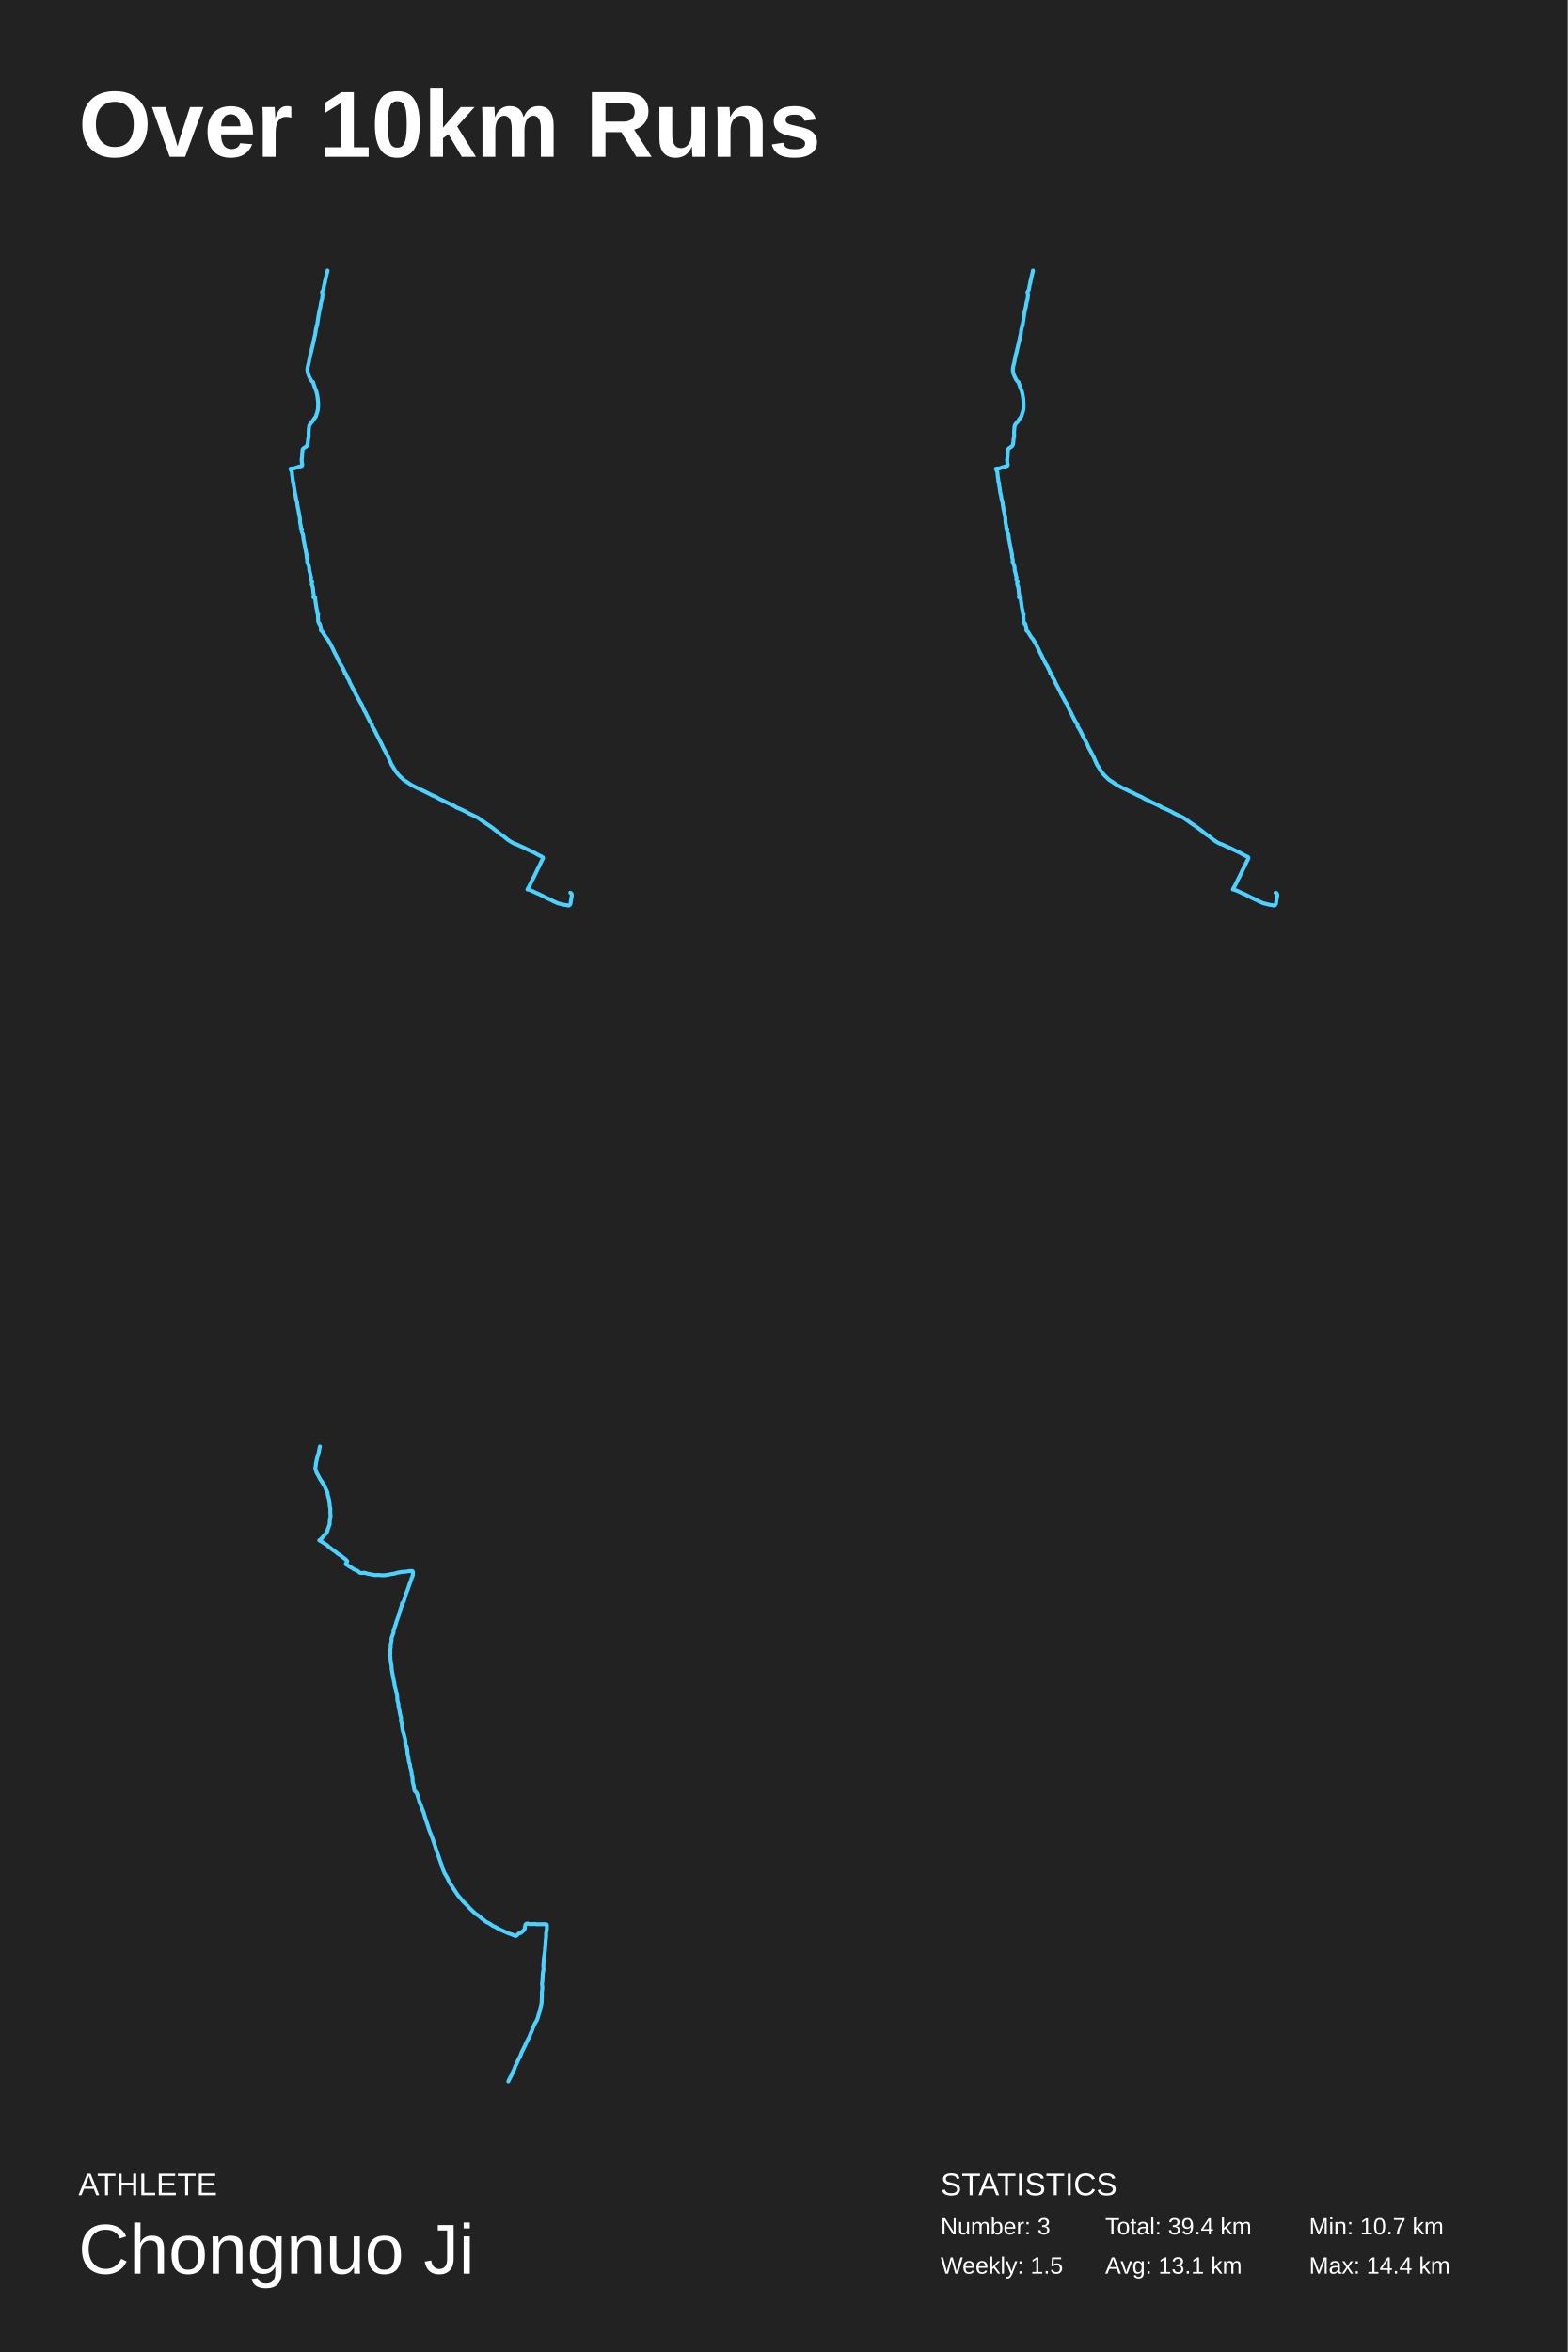
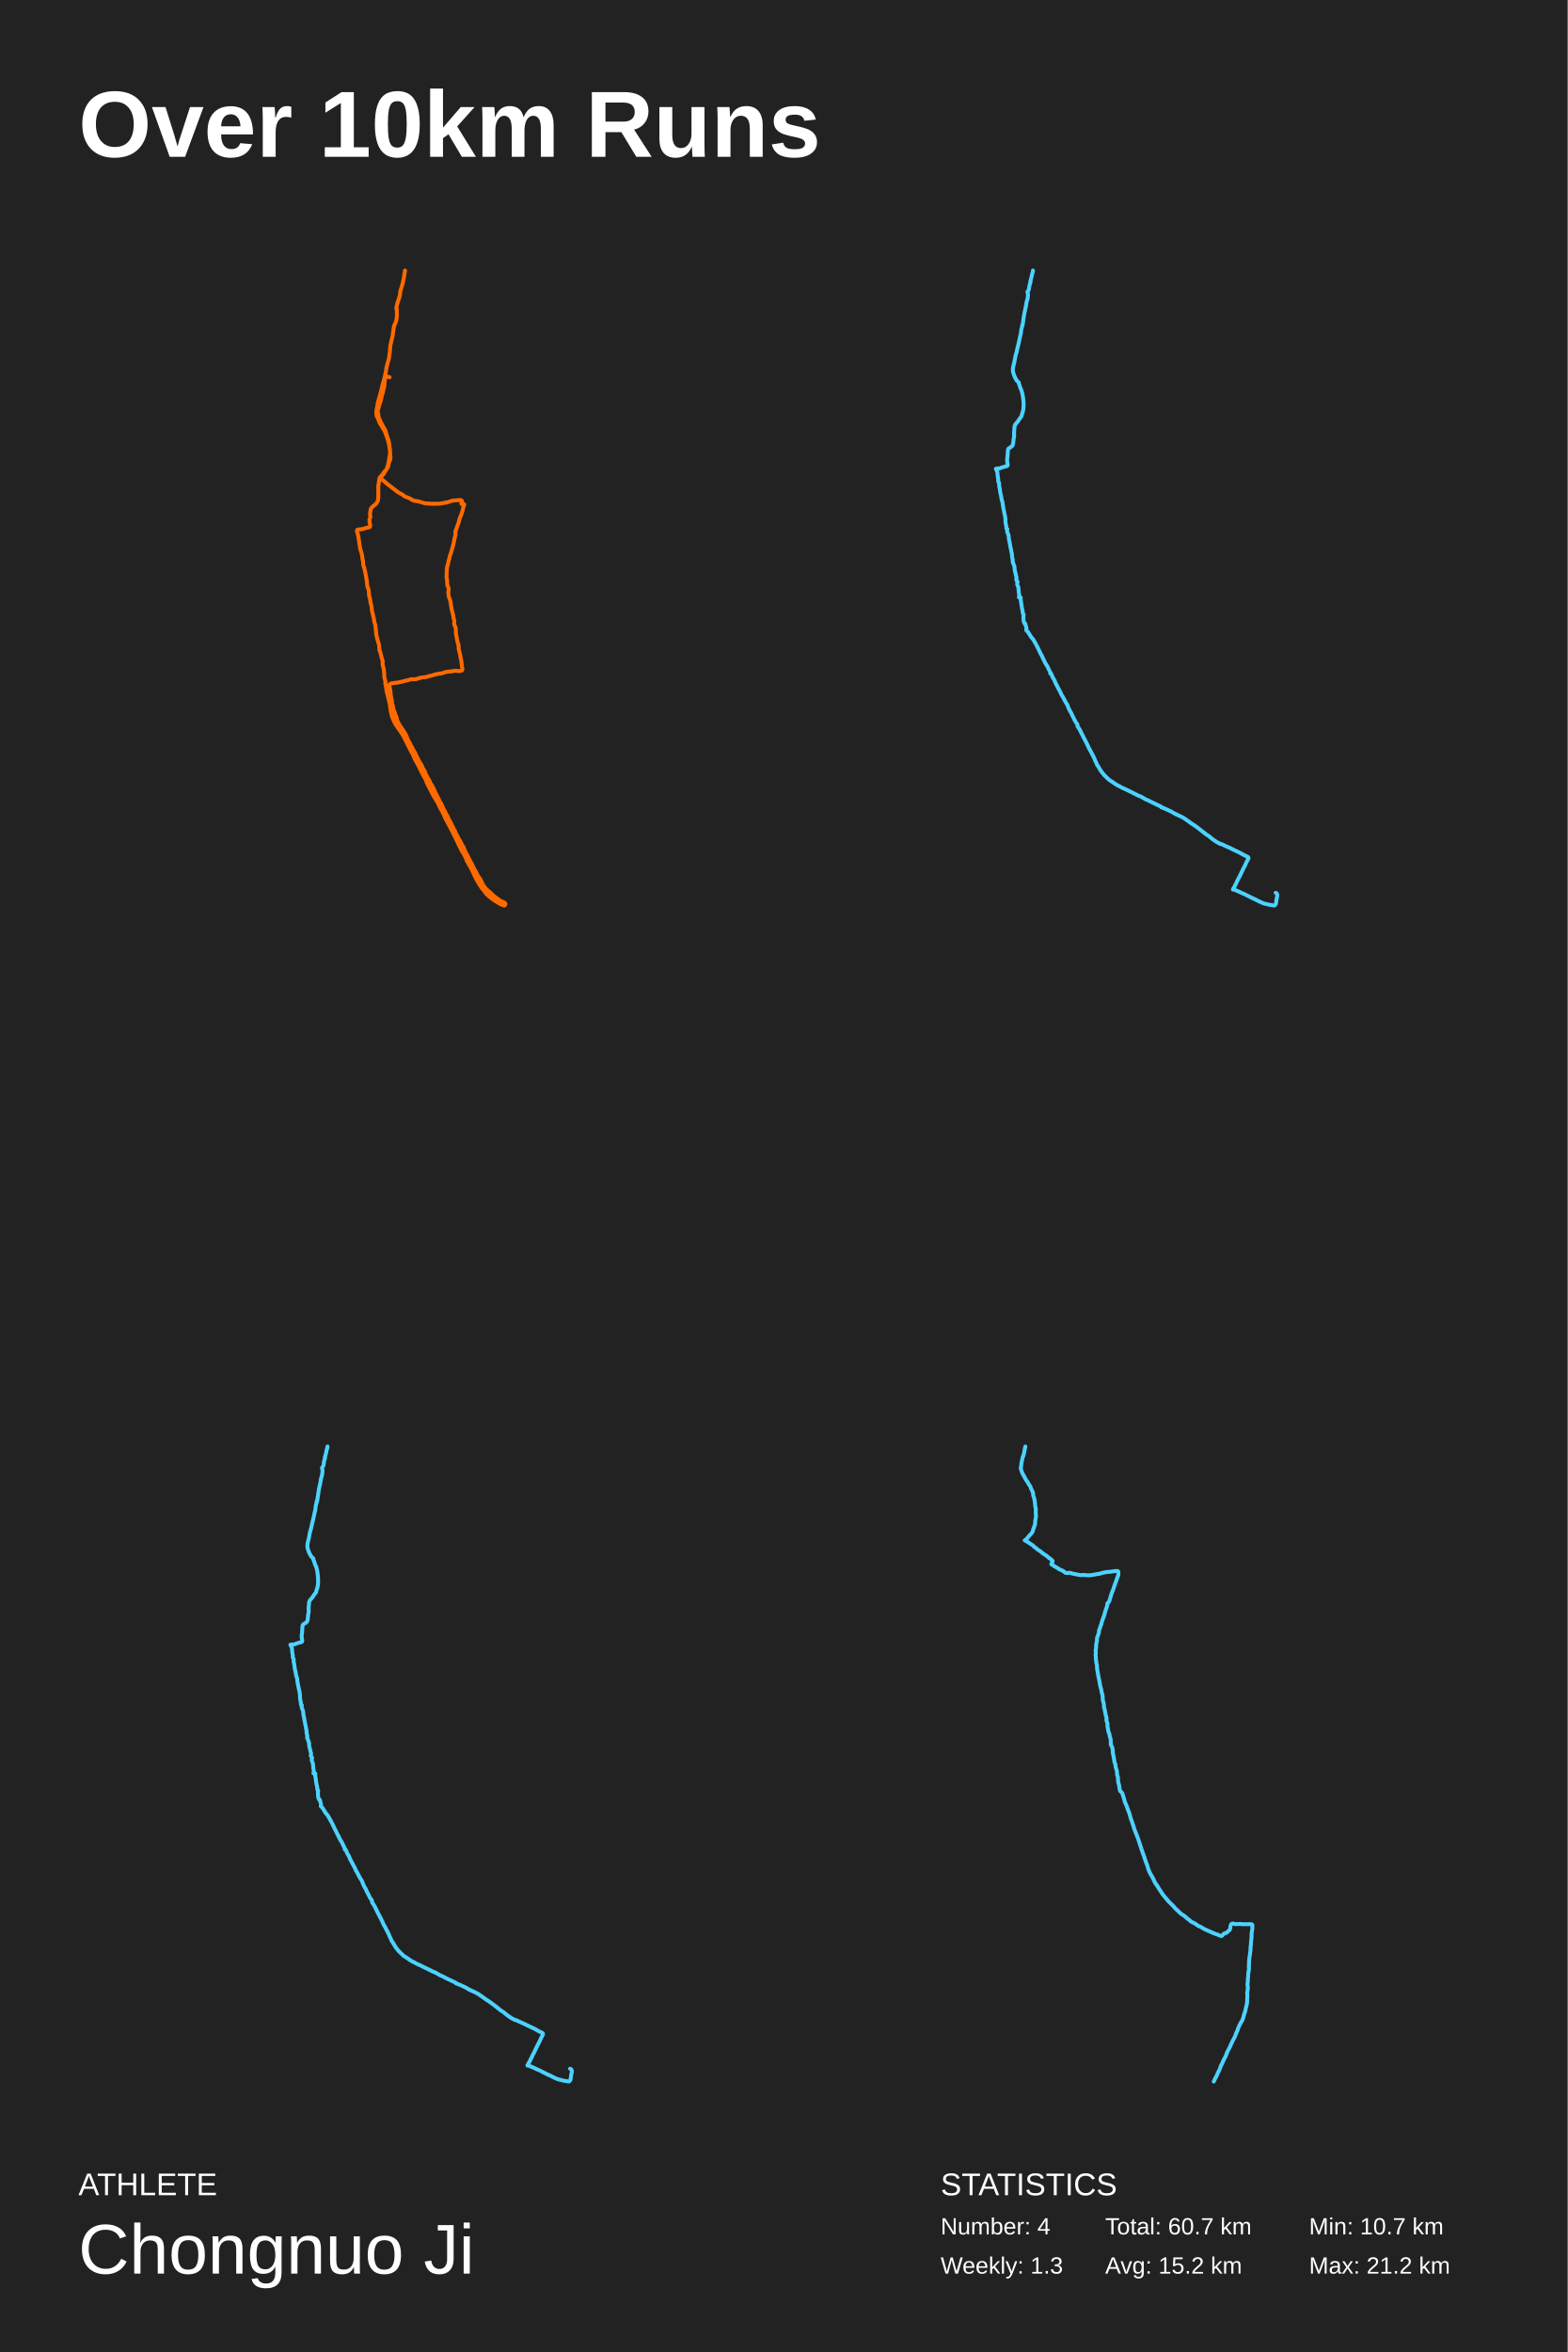
<svg xmlns="http://www.w3.org/2000/svg" baseProfile="full" height="300mm" version="1.1" viewBox="0,0,200,300" width="200mm">
  <defs />
  <rect fill="#222222" height="300" width="200" x="0" y="0" />
  <text fill="#FFFFFF" style="font-size:12px; font-family:Arial; font-weight:bold;" x="10" y="20">Over 10km Runs</text>
  <text fill="#FFFFFF" style="font-size:4px; font-family:Arial" x="10" y="280">ATHLETE</text>
  <text fill="#FFFFFF" style="font-size:9px; font-family:Arial" x="10" y="290">Chongnuo Ji</text>
  <text fill="#FFFFFF" style="font-size:4px; font-family:Arial" x="120" y="280">STATISTICS</text>
-   <text fill="#FFFFFF" style="font-size:3px; font-family:Arial" x="120" y="285">Number: 3</text>
-   <text fill="#FFFFFF" style="font-size:3px; font-family:Arial" x="120" y="290">Weekly: 1.5</text>
-   <text fill="#FFFFFF" style="font-size:3px; font-family:Arial" x="141" y="285">Total: 39.4 km</text>
-   <text fill="#FFFFFF" style="font-size:3px; font-family:Arial" x="141" y="290">Avg: 13.1 km</text>
+   <text fill="#FFFFFF" style="font-size:3px; font-family:Arial" x="120" y="285">Number: 4</text>
+   <text fill="#FFFFFF" style="font-size:3px; font-family:Arial" x="120" y="290">Weekly: 1.3</text>
+   <text fill="#FFFFFF" style="font-size:3px; font-family:Arial" x="141" y="285">Total: 60.7 km</text>
+   <text fill="#FFFFFF" style="font-size:3px; font-family:Arial" x="141" y="290">Avg: 15.2 km</text>
  <text fill="#FFFFFF" style="font-size:3px; font-family:Arial" x="167" y="285">Min: 10.7 km</text>
-   <text fill="#FFFFFF" style="font-size:3px; font-family:Arial" x="167" y="290">Max: 14.4 km</text>
-   <polyline fill="none" points="41.777,34.5 41.791,34.565 41.66,35.014 41.59,35.357 41.514,35.643 41.466,35.863 41.431,35.92 41.473,36.018 41.445,36.051 41.431,36.1 41.348,36.353 41.265,36.884 41.217,37.022 41.099,37.186 41.078,37.243 41.085,37.3 41.14,37.479 41.147,37.586 41.134,37.773 41.092,38.124 40.96,38.557 40.884,39.047 40.711,39.847 40.628,40.296 40.462,41.422 40.434,41.52 40.407,41.479 40.393,41.504 40.4,41.495 40.434,41.487 40.448,41.495 40.441,41.528 40.386,41.683 40.296,42.018 40.248,42.369 40.22,42.614 40.158,42.842 39.915,43.969 39.77,44.532 39.708,44.866 39.597,45.234 39.521,45.544 39.403,46.181 39.258,46.793 39.223,47.013 39.216,47.233 39.244,47.437 39.286,47.601 39.396,47.927 39.521,48.205 39.687,48.507 39.818,48.654 39.957,48.76 39.998,48.947 40.165,49.445 40.317,49.813 40.386,50.041 40.476,50.433 40.559,51.069 40.587,51.445 40.58,51.82 40.566,52.081 40.545,52.245 40.455,52.628 40.365,52.865 40.331,53.044 40.289,53.142 40.061,53.436 39.832,53.787 39.68,53.95 39.562,54.097 39.479,54.236 39.452,54.326 39.424,54.464 39.376,55.068 39.369,55.305 39.382,55.534 39.376,55.656 39.313,55.974 39.265,56.488 39.237,56.635 39.189,56.782 39.126,56.888 39.064,56.945 38.676,57.206 38.628,57.272 38.6,57.362 38.573,57.59 38.524,58.341 38.49,58.537 38.483,58.667 38.503,58.945 38.559,59.222 38.559,59.304 38.545,59.377 38.51,59.418 38.469,59.451 38.164,59.516 38.019,59.573 37.798,59.63 37.569,59.728 37.438,59.753 37.202,59.753 37.05,59.793 37.195,60.095 37.237,60.25 37.285,60.732 37.348,61.14 37.348,61.368 37.368,61.442 37.445,61.564 37.465,61.646 37.472,61.964 37.521,62.201 37.624,62.878 37.701,63.188 37.777,63.661 37.818,63.833 37.901,64.053 37.922,64.298 38.012,64.861 38.088,65.187 38.13,65.465 38.22,65.84 38.275,66.24 38.268,66.509 38.282,66.631 38.317,66.86 38.386,67.129 38.379,67.358 38.42,67.439 38.517,67.505 38.497,67.545 38.483,67.619 38.49,67.823 38.531,67.937 38.621,68.125 38.656,68.247 38.69,68.435 38.711,68.745 38.773,69.014 38.801,69.202 38.836,69.324 38.87,69.569 38.946,69.977 38.995,70.148 39.057,70.532 39.106,70.703 39.119,71.07 39.209,71.421 39.209,71.494 39.182,71.609 39.182,71.658 39.258,71.821 39.306,71.976 39.431,72.302 39.438,72.555 39.466,72.784 39.542,73.045 39.597,73.33 39.68,73.624 39.687,73.697 39.652,73.893 39.659,73.967 39.687,74.032 39.805,74.179 39.825,74.228 39.825,74.269 39.777,74.366 39.77,74.432 39.77,74.513 39.791,74.595 39.922,74.938 39.978,75.59 40.047,75.982 40.13,76.267 40.137,76.251 40.116,76.267 40.13,76.267 39.978,76.178 40.171,76.259 40.137,76.243 40.158,76.243 40.144,76.21 40.227,76.218 40.206,76.357 40.227,76.569 40.386,77.622 40.455,77.899 40.483,78.16 40.511,78.283 40.531,78.34 40.601,78.389 40.573,78.429 40.566,78.56 40.573,78.992 40.587,79.196 40.607,79.302 40.656,79.4 40.725,79.498 40.774,79.531 40.774,79.555 40.725,79.572 40.815,79.588 40.808,79.653 40.836,79.694 40.94,80.086 40.947,80.216 40.926,80.338 40.933,80.396 40.967,80.444 41.078,80.534 41.147,80.608 41.556,81.26 41.791,81.53 41.902,81.709 42.172,82.19 42.414,82.647 42.712,83.292 42.878,83.585 43.341,84.548 43.611,84.988 43.84,85.445 44.027,85.861 44.033,85.853 44.02,85.886 43.992,85.918 44.006,85.894 44.075,85.878 44.068,85.918 44.11,85.959 44.172,86.065 44.269,86.343 44.518,86.759 44.656,87.109 45.286,88.309 45.397,88.561 45.57,88.847 45.93,89.524 46.158,89.891 46.311,90.283 46.484,90.65 46.657,90.935 46.774,91.196 47.189,92.028 47.432,92.371 47.459,92.436 47.459,92.583 47.473,92.648 47.743,93.056 48.207,93.986 48.56,94.663 48.774,95.103 48.934,95.454 49.162,95.854 49.287,96.106 49.473,96.449 49.619,96.759 49.695,96.963 49.778,97.126 49.972,97.566 50.131,97.795 50.256,98.015 50.491,98.39 50.657,98.602 50.906,98.904 51.522,99.491 51.937,99.752 52.346,100.038 52.553,100.16 52.865,100.315 53.135,100.47 53.633,100.69 54.581,101.155 55.1,101.424 55.613,101.636 56.118,101.938 56.478,102.093 56.9,102.305 58.063,102.86 58.146,102.917 58.173,102.982 58.222,102.966 58.194,102.99 58.187,102.982 58.222,102.99 58.658,103.161 59.44,103.528 59.821,103.757 60.893,104.262 61.212,104.466 62.001,105.037 62.264,105.2 62.797,105.576 63.918,106.456 64.222,106.644 64.679,107.027 65.129,107.337 65.413,107.5 65.662,107.622 65.676,107.639 65.662,107.647 65.655,107.631 65.683,107.622 65.98,107.729 66.326,107.9 66.942,108.169 67.254,108.332 68.147,108.756 68.687,109.058 69.143,109.278 69.233,109.335 69.268,109.376 69.275,109.417 69.275,109.466 69.254,109.523 69.06,109.898 68.797,110.469 68.555,110.925 68.451,111.154 68.064,111.953 67.967,112.108 67.683,112.711 67.475,113.127 67.337,113.339 67.288,113.461 67.302,113.429 67.337,113.437 67.808,113.616 68.548,113.959 68.818,114.073 69.787,114.562 70.285,114.791 70.611,114.962 71.116,115.19 71.254,115.239 72.009,115.418 72.272,115.451 72.493,115.5 72.562,115.5 72.632,115.476 72.694,115.41 72.749,115.337 72.784,115.255 72.881,114.57 72.95,114.285 72.95,114.163 72.929,114.065 72.902,114 72.86,113.943 72.812,113.902 72.749,113.877" stroke="#4dd2ff" stroke-linecap="round" stroke-linejoin="round" stroke-width="0.5" />
-   <polyline fill="none" points="131.777,34.5 131.784,34.565 131.653,35.047 131.583,35.406 131.514,35.643 131.459,35.888 131.431,35.92 131.473,36.018 131.431,36.075 131.431,36.1 131.355,36.329 131.272,36.884 131.196,37.063 131.113,37.169 131.078,37.243 131.078,37.3 131.12,37.414 131.147,37.528 131.14,37.716 131.099,38.075 131.057,38.263 130.995,38.443 130.947,38.63 130.877,39.096 130.697,39.887 130.462,41.438 130.434,41.52 130.407,41.479 130.393,41.504 130.4,41.495 130.434,41.487 130.448,41.495 130.448,41.528 130.379,41.683 130.317,41.936 130.268,42.148 130.227,42.614 130.158,42.842 130.012,43.536 129.756,44.605 129.694,44.915 129.576,45.307 129.5,45.634 129.417,46.14 129.258,46.776 129.223,47.013 129.216,47.225 129.244,47.462 129.306,47.682 129.376,47.87 129.459,48.082 129.673,48.482 129.832,48.67 129.95,48.743 129.964,48.768 129.985,48.923 130.068,49.143 130.171,49.47 130.338,49.853 130.428,50.196 130.49,50.506 130.559,51.069 130.58,51.371 130.58,51.967 130.538,52.294 130.462,52.604 130.365,52.865 130.331,53.044 130.296,53.126 129.971,53.559 129.825,53.803 129.673,53.95 129.549,54.113 129.493,54.211 129.445,54.326 129.424,54.464 129.369,55.117 129.382,55.599 129.369,55.705 129.313,55.95 129.265,56.488 129.244,56.635 129.189,56.782 129.14,56.872 129.064,56.945 128.67,57.206 128.642,57.247 128.607,57.329 128.573,57.614 128.531,58.341 128.483,58.602 128.497,58.92 128.559,59.222 128.545,59.377 128.51,59.418 128.448,59.451 128.164,59.516 128.019,59.573 127.777,59.638 127.618,59.712 127.548,59.736 127.445,59.753 127.202,59.753 127.043,59.793 127.195,60.095 127.244,60.25 127.285,60.781 127.355,61.14 127.348,61.368 127.375,61.458 127.438,61.548 127.465,61.646 127.465,61.948 127.521,62.201 127.597,62.764 127.638,62.976 127.708,63.229 127.728,63.425 127.777,63.661 127.839,63.906 127.901,64.053 127.936,64.436 128.019,64.91 128.095,65.236 128.13,65.465 128.192,65.677 128.227,65.864 128.275,66.256 128.268,66.534 128.282,66.631 128.31,66.827 128.386,67.154 128.379,67.358 128.407,67.423 128.51,67.505 128.49,67.57 128.476,67.66 128.49,67.823 128.628,68.149 128.663,68.247 128.69,68.459 128.711,68.745 128.78,69.03 128.801,69.202 128.836,69.324 128.863,69.528 128.933,69.83 128.946,69.977 128.995,70.148 129.057,70.532 129.106,70.703 129.113,71.054 129.209,71.405 129.209,71.494 129.182,71.592 129.182,71.674 129.251,71.796 129.313,72 129.382,72.147 129.431,72.319 129.438,72.571 129.466,72.824 129.549,73.077 129.597,73.33 129.68,73.624 129.687,73.722 129.652,73.869 129.652,73.95 129.666,73.999 129.805,74.179 129.825,74.236 129.818,74.285 129.784,74.334 129.763,74.489 129.805,74.636 129.922,74.938 129.936,75.125 129.957,75.272 129.971,75.549 130.047,76.006 130.137,76.267 130.137,76.251 130.116,76.267 130.13,76.267 129.978,76.178 130.171,76.259 130.137,76.243 130.158,76.243 130.137,76.21 130.227,76.218 130.206,76.357 130.227,76.528 130.379,77.605 130.455,77.899 130.483,78.16 130.511,78.283 130.531,78.34 130.601,78.389 130.573,78.429 130.559,78.544 130.58,79.147 130.607,79.302 130.649,79.4 130.725,79.498 130.774,79.531 130.774,79.555 130.725,79.572 130.822,79.588 130.808,79.653 130.836,79.694 130.947,80.11 130.947,80.216 130.926,80.338 130.94,80.412 131.078,80.534 131.175,80.64 131.542,81.244 131.749,81.481 131.805,81.554 132.172,82.19 132.386,82.598 132.712,83.292 132.878,83.593 133.023,83.903 133.21,84.254 133.314,84.491 133.452,84.736 133.591,84.948 133.757,85.298 133.84,85.445 133.943,85.69 134.027,85.861 134.033,85.853 134.02,85.886 133.992,85.918 134.006,85.894 134.075,85.878 134.068,85.918 134.11,85.959 134.179,86.09 134.255,86.318 134.518,86.759 134.656,87.109 135.321,88.366 135.39,88.561 135.57,88.847 135.743,89.19 135.964,89.589 136.172,89.907 136.29,90.234 136.47,90.625 136.657,90.935 136.76,91.18 137.21,92.069 137.418,92.346 137.459,92.436 137.459,92.607 137.487,92.673 137.757,93.08 138.193,93.961 138.574,94.679 138.788,95.128 138.941,95.478 139.155,95.837 139.273,96.09 139.473,96.449 139.612,96.743 139.702,96.979 139.778,97.126 139.972,97.566 140.152,97.827 140.477,98.374 140.678,98.635 140.892,98.888 141.481,99.459 141.944,99.752 142.346,100.038 142.546,100.16 142.872,100.315 143.19,100.495 143.654,100.698 144.062,100.91 144.602,101.163 145.128,101.432 145.613,101.636 146.132,101.946 146.443,102.069 146.914,102.321 148.042,102.852 148.146,102.917 148.166,102.949 148.173,102.982 148.222,102.966 148.201,102.99 148.187,102.99 148.187,102.982 148.222,102.99 148.699,103.178 149.44,103.528 149.821,103.757 150.914,104.271 151.537,104.695 152.015,105.045 152.278,105.209 152.762,105.551 153.475,106.097 153.759,106.334 153.952,106.481 154.112,106.57 154.257,106.668 154.714,107.052 155.081,107.304 155.344,107.468 155.676,107.631 155.662,107.647 155.655,107.631 155.676,107.622 155.918,107.704 156.326,107.9 156.922,108.161 157.254,108.332 158.209,108.781 158.763,109.099 159.123,109.262 159.213,109.319 159.254,109.36 159.275,109.417 159.261,109.506 159.046,109.922 158.818,110.428 158.569,110.885 158.451,111.154 158.347,111.349 158.071,111.936 157.967,112.108 157.898,112.279 157.489,113.086 157.323,113.355 157.288,113.461 157.288,113.437 157.316,113.437 157.835,113.624 158.541,113.959 158.818,114.073 159.808,114.579 160.265,114.782 160.652,114.986 161.137,115.198 162.009,115.418 162.258,115.443 162.5,115.5 162.562,115.5 162.632,115.476 162.68,115.427 162.749,115.337 162.777,115.28 162.881,114.595 162.957,114.261 162.957,114.187 162.915,114.016 162.881,113.959 162.812,113.902 162.728,113.869" stroke="#4dd2ff" stroke-linecap="round" stroke-linejoin="round" stroke-width="0.5" />
-   <polyline fill="none" points="40.809,184.5 40.696,185.064 40.631,185.407 40.575,185.617 40.462,185.894 40.349,186.469 40.312,186.602 40.274,186.989 40.237,187.155 40.228,187.32 40.303,187.564 40.434,187.929 40.556,188.128 40.875,188.725 41.072,189.002 41.259,189.334 41.428,189.555 41.522,189.842 41.775,190.351 41.822,190.771 41.897,190.959 42.01,191.446 42.01,191.579 42.047,191.767 42.056,192.032 42.094,192.253 42.15,192.441 42.132,192.829 42.169,193.503 42.122,193.625 42.113,193.713 42.066,194.056 42.047,194.488 41.963,194.609 41.925,194.808 41.822,195.041 41.766,195.295 41.569,195.616 41.325,195.859 41.044,196.213 40.828,196.423 40.725,196.467 41.212,196.744 41.306,196.821 41.756,197.109 41.953,197.319 42.178,197.463 42.319,197.606 42.713,197.861 42.91,198.016 43.023,198.126 43.501,198.436 43.829,198.723 43.942,198.779 44.073,198.889 44.279,199.088 44.298,199.144 44.186,199.365 44.129,199.442 44.12,199.486 44.139,199.542 44.336,199.641 44.523,199.785 44.889,199.984 45.133,200.161 45.405,200.272 45.677,200.404 45.902,200.614 46.155,200.648 46.484,200.603 46.924,200.736 47.787,200.902 48.05,200.902 48.219,200.88 48.472,200.913 48.969,200.935 49.419,200.88 49.991,200.769 50.301,200.725 50.695,200.603 50.976,200.559 51.07,200.526 51.736,200.471 52.233,200.393 52.514,200.382 52.608,200.393 52.674,200.482 52.683,200.548 52.665,200.802 52.674,200.88 52.655,200.957 52.524,201.278 52.374,201.731 52.233,202.096 52.008,202.771 51.82,203.235 51.52,204.22 51.455,204.341 51.295,204.496 51.267,204.551 51.267,204.717 51.22,204.894 50.976,205.635 50.892,205.967 50.554,206.907 50.498,207.172 50.395,207.416 50.348,207.615 50.263,207.814 50.198,208.024 50.207,208.19 50.179,208.3 49.963,208.897 49.945,209.019 49.945,209.262 49.841,209.782 49.841,210.191 49.776,210.523 49.804,210.733 49.776,211.131 49.813,211.419 49.794,211.562 49.851,211.806 49.851,212.038 49.916,212.259 49.945,212.447 49.963,212.856 50.17,214.05 50.226,214.227 50.245,214.393 50.31,214.681 50.338,214.935 50.507,215.565 50.545,215.842 50.657,216.218 50.685,216.583 50.685,216.848 50.817,217.301 50.836,217.445 50.836,217.699 50.845,217.766 50.929,218.031 50.995,218.418 51.033,218.551 51.051,218.739 51.164,219.082 51.173,219.148 51.145,219.38 51.22,219.657 51.295,219.856 51.276,220.165 51.351,220.541 51.361,220.652 51.417,220.884 51.539,221.194 51.567,221.393 51.68,221.813 51.708,222.012 51.698,222.233 51.717,222.388 51.717,222.531 51.727,222.576 51.858,222.775 51.924,222.996 51.98,223.46 51.961,223.504 51.97,223.56 52.046,223.958 52.121,224.278 52.13,224.433 52.167,224.698 52.214,224.853 52.308,225.074 52.308,225.229 52.327,225.362 52.458,225.804 52.496,225.97 52.514,226.379 52.59,226.589 52.627,226.777 52.636,227.12 52.674,227.352 52.777,227.728 52.805,227.993 52.88,228.391 52.918,228.458 53.105,228.623 53.19,228.767 53.424,229.519 53.49,229.795 53.762,230.437 53.912,230.879 54.015,231.1 54.146,231.52 54.203,231.763 54.587,232.88 54.747,233.4 55.0,234.019 55.244,234.671 55.45,235.323 55.544,235.578 55.619,235.854 55.929,236.716 56.144,237.369 56.257,237.678 56.332,237.844 56.473,238.33 56.688,238.872 57.073,239.535 57.382,240.188 57.645,240.552 57.908,240.983 58.405,241.724 59.127,242.575 59.671,243.106 59.924,243.404 60.571,244.012 60.721,244.145 60.965,244.289 61.2,244.466 61.444,244.687 61.734,244.908 61.913,245.063 62.128,245.195 62.307,245.273 62.485,245.372 62.869,245.648 63.104,245.737 63.376,245.892 63.601,246.035 64.886,246.61 65.383,246.776 65.664,246.909 65.814,246.942 65.861,246.931 65.918,246.887 66.161,246.621 66.433,246.555 66.874,246.168 66.94,246.013 66.968,245.748 67.034,245.483 67.099,245.416 67.174,245.361 67.315,245.35 67.596,245.427 68.112,245.405 68.291,245.405 68.478,245.438 69.482,245.427 69.726,245.461 69.754,245.483 69.772,245.516 69.763,246.08 69.669,246.61 69.669,247.074 69.594,247.771 69.594,247.97 69.547,248.29 69.529,248.799 69.369,249.937 69.322,250.8 69.341,251.231 69.266,251.573 69.238,251.894 69.228,252.17 69.2,252.336 69.2,252.668 69.144,253.044 69.153,253.187 69.182,253.32 69.191,253.464 69.172,253.817 69.116,254.16 69.135,254.591 69.107,255.033 69.107,255.354 69.06,255.674 68.938,256.149 68.863,256.525 68.713,256.967 68.619,257.321 68.488,257.697 68.328,257.951 68.131,258.316 67.953,258.714 67.887,258.946 67.7,259.366 67.531,259.808 67.231,260.372 67.062,260.725 66.968,260.957 66.537,261.809 66.387,262.24 66.096,262.781 65.852,263.345 65.758,263.488 65.617,263.908 65.308,264.538 65.224,264.76 65.102,264.969 64.848,265.5" stroke="#4dd2ff" stroke-linecap="round" stroke-linejoin="round" stroke-width="0.5" />
+   <text fill="#FFFFFF" style="font-size:3px; font-family:Arial" x="167" y="290">Max: 21.2 km</text>
+   <polyline fill="none" points="51.676,34.5 51.569,35.079 51.545,35.359 51.389,36.092 51.062,37.172 51.021,37.635 50.882,38.146 50.76,38.455 50.604,39.043 50.588,39.294 50.555,39.342 50.621,39.4 50.637,40.268 50.572,40.818 50.457,41.185 50.318,41.464 50.253,41.667 50.097,42.776 49.803,44.068 49.729,44.917 49.598,45.814 49.328,46.759 49.222,47.444 48.993,48.447 48.862,48.852 48.543,50.164 48.2,51.35 48.175,51.582 48.02,52.421 48.02,52.845 48.069,53.105 48.233,53.404 48.421,53.916 48.731,54.407 48.805,54.571 49.05,54.909 49.484,56.085 49.713,57.088 49.762,57.542 49.762,57.879 49.664,58.39 49.631,58.699 49.467,59.441 49.337,59.827 49.255,59.943 49.001,60.213 48.797,60.521 48.47,60.878 48.412,60.984 48.257,62.055 48.265,63.337 48.233,63.771 48.175,63.954 48.02,64.205 47.865,64.359 47.546,64.61 47.382,64.793 47.308,64.919 47.276,65.034 47.202,65.536 47.251,65.921 47.129,66.317 47.153,66.625 47.235,67.04 47.218,67.156 47.178,67.214 47.071,67.262 46.621,67.358 46.409,67.435 46.123,67.503 45.861,67.513 45.656,67.551 45.558,67.609 45.526,67.734 45.616,67.995 45.73,68.515 45.951,69.991 46.106,70.482 46.213,70.955 46.229,71.215 46.311,71.543 46.343,72.073 46.474,72.459 46.621,73.115 46.785,74.021 46.859,74.763 47.03,75.245 47.104,76.065 47.194,76.325 47.284,76.933 47.398,77.328 47.447,77.868 47.717,78.996 47.734,79.266 47.889,79.758 48.012,80.982 48.159,81.589 48.363,82.264 48.404,82.91 48.511,83.18 48.748,84.106 48.821,84.289 48.805,84.752 48.952,85.32 49.001,85.725 49.034,86.391 49.189,87.008 49.149,87.114 49.149,87.065 49.149,87.171 49.238,87.538 49.312,88.107 49.713,89.745 49.852,90.7 49.966,91.24 50.089,91.596 50.326,92.136 50.514,92.464 51.201,93.457 51.52,93.977 52.493,95.924 52.632,96.165 52.976,96.927 53.368,97.621 53.892,98.701 54.284,99.385 54.481,99.905 54.62,100.185 55.307,101.506 55.879,102.46 56.1,102.951 56.615,103.877 56.787,104.32 57.237,105.159 58.071,106.778 58.627,107.963 58.921,108.532 59.183,108.956 59.445,109.476 59.559,109.814 60.14,110.826 60.778,112.175 61.015,112.58 61.498,113.322 61.8,113.669 62.07,114.054 62.201,114.17 62.7,114.584 63.133,114.902 63.902,115.346 64.254,115.49 64.36,115.5 64.417,115.461 64.474,115.355 64.474,115.269 64.434,115.192 64.18,115.037 63.853,114.902 63.706,114.806 62.888,114.189 62.692,113.977 62.021,113.399 61.645,112.898 61.228,112.04 60.966,111.732 60.794,111.346 60.467,110.778 60.14,110.084 59.911,109.708 59.69,109.236 59.322,108.551 59.126,108.031 58.954,107.799 58.823,107.501 58.365,106.71 58.284,106.489 58.136,106.257 58.014,105.93 57.834,105.64 57.441,104.792 57.229,104.455 57.098,104.118 56.869,103.761 56.779,103.51 56.648,103.308 56.321,102.585 56.165,102.325 55.519,101.043 55.364,100.677 55.07,100.118 54.881,99.848 54.8,99.597 54.522,99.134 54.301,98.71 54.203,98.469 54.211,98.392 53.99,98.074 53.753,97.534 53.548,97.255 53.09,96.339 52.943,96.011 52.796,95.77 51.97,94.218 51.855,93.881 51.684,93.553 51.218,92.821 50.989,92.531 50.899,92.319 50.637,91.847 50.604,91.741 50.645,91.693 50.58,91.481 50.22,90.546 50.154,90.333 50.122,90.035 50.007,89.697 49.991,89.36 49.835,88.579 49.811,88.126 49.672,87.393 49.696,87.287 49.835,87.181 50.31,87.114 50.392,87.085 50.596,87.085 51.226,86.959 52.493,86.632 52.804,86.651 53.148,86.612 53.442,86.497 53.802,86.419 54.391,86.352 54.661,86.256 55.02,86.188 55.601,86.005 56.108,85.909 56.337,85.899 56.811,85.725 57.433,85.639 57.605,85.648 57.924,85.561 58.333,85.561 58.521,85.619 58.652,85.59 58.84,85.523 58.921,85.513 58.995,85.417 58.84,84.221 58.758,83.894 58.709,83.527 58.521,82.804 58.496,82.293 58.39,81.946 58.275,81.397 58.161,80.77 58.153,80.182 58.071,79.912 57.965,79.69 57.932,79.555 57.965,79.16 57.858,78.832 57.834,78.572 57.621,77.714 57.441,76.615 57.237,76.026 57.196,75.641 57.237,75.149 57.204,74.947 57.073,74.686 57.024,73.896 56.975,73.722 56.967,73.558 56.991,72.758 57.065,72.199 57.155,71.948 57.188,71.697 57.327,71.225 57.376,70.945 57.523,70.55 57.866,69.335 58.005,68.612 58.104,68.265 58.104,67.773 58.545,66.558 58.602,66.249 58.897,65.507 59.02,65.121 59.077,64.803 59.232,64.34 59.167,64.292 58.954,64.311 58.864,64.273 58.848,64.195 58.938,64.003 58.946,63.925 58.881,63.829 58.676,63.771 57.678,63.868 57.114,64.06 56.288,64.215 55.896,64.253 54.939,64.253 54.62,64.215 54.309,64.224 53.303,63.935 52.853,63.877 52.592,63.762 52.305,63.588 51.602,63.308 51.389,63.115 50.809,62.807 49.328,61.669 49.108,61.457 48.609,61.061 48.552,60.984 48.592,60.849 48.895,60.512 49.492,59.557 49.541,59.393 49.566,59.123 49.786,58.622 49.819,58.39 49.762,57.869 49.754,57.378 49.68,57.079 49.664,56.625 49.582,56.22 49.337,55.497 49.181,54.928 48.674,54.031 48.306,53.221 48.241,52.739 48.175,52.421 48.437,51.485 48.56,51.177 48.731,50.405 48.854,50.029 48.928,49.624 49.026,49.277 49.075,48.592 49.181,48.061 49.247,48.004 49.328,48.004 49.705,48.119" stroke="#ff6a00" stroke-linecap="round" stroke-linejoin="round" stroke-width="0.5" />
+   <polyline fill="none" points="131.777,34.5 131.791,34.565 131.66,35.014 131.59,35.357 131.514,35.643 131.466,35.863 131.431,35.92 131.473,36.018 131.445,36.051 131.431,36.1 131.348,36.353 131.265,36.884 131.217,37.022 131.099,37.186 131.078,37.243 131.085,37.3 131.14,37.479 131.147,37.586 131.134,37.773 131.092,38.124 130.96,38.557 130.884,39.047 130.711,39.847 130.628,40.296 130.462,41.422 130.434,41.52 130.407,41.479 130.393,41.504 130.4,41.495 130.434,41.487 130.448,41.495 130.441,41.528 130.386,41.683 130.296,42.018 130.248,42.369 130.22,42.614 130.158,42.842 129.915,43.969 129.77,44.532 129.708,44.866 129.597,45.234 129.521,45.544 129.403,46.181 129.258,46.793 129.223,47.013 129.216,47.233 129.244,47.437 129.286,47.601 129.396,47.927 129.521,48.205 129.687,48.507 129.818,48.654 129.957,48.76 129.998,48.947 130.165,49.445 130.317,49.813 130.386,50.041 130.476,50.433 130.559,51.069 130.587,51.445 130.58,51.82 130.566,52.081 130.545,52.245 130.455,52.628 130.365,52.865 130.331,53.044 130.289,53.142 130.061,53.436 129.832,53.787 129.68,53.95 129.562,54.097 129.479,54.236 129.452,54.326 129.424,54.464 129.376,55.068 129.369,55.305 129.382,55.534 129.376,55.656 129.313,55.974 129.265,56.488 129.237,56.635 129.189,56.782 129.126,56.888 129.064,56.945 128.676,57.206 128.628,57.272 128.6,57.362 128.573,57.59 128.524,58.341 128.49,58.537 128.483,58.667 128.503,58.945 128.559,59.222 128.559,59.304 128.545,59.377 128.51,59.418 128.469,59.451 128.164,59.516 128.019,59.573 127.798,59.63 127.569,59.728 127.438,59.753 127.202,59.753 127.05,59.793 127.195,60.095 127.237,60.25 127.285,60.732 127.348,61.14 127.348,61.368 127.368,61.442 127.445,61.564 127.465,61.646 127.472,61.964 127.521,62.201 127.624,62.878 127.701,63.188 127.777,63.661 127.818,63.833 127.901,64.053 127.922,64.298 128.012,64.861 128.088,65.187 128.13,65.465 128.22,65.84 128.275,66.24 128.268,66.509 128.282,66.631 128.317,66.86 128.386,67.129 128.379,67.358 128.42,67.439 128.517,67.505 128.497,67.545 128.483,67.619 128.49,67.823 128.531,67.937 128.621,68.125 128.656,68.247 128.69,68.435 128.711,68.745 128.773,69.014 128.801,69.202 128.836,69.324 128.87,69.569 128.946,69.977 128.995,70.148 129.057,70.532 129.106,70.703 129.119,71.07 129.209,71.421 129.209,71.494 129.182,71.609 129.182,71.658 129.258,71.821 129.306,71.976 129.431,72.302 129.438,72.555 129.466,72.784 129.542,73.045 129.597,73.33 129.68,73.624 129.687,73.697 129.652,73.893 129.659,73.967 129.687,74.032 129.805,74.179 129.825,74.228 129.825,74.269 129.777,74.366 129.77,74.432 129.77,74.513 129.791,74.595 129.922,74.938 129.978,75.59 130.047,75.982 130.13,76.267 130.137,76.251 130.116,76.267 130.13,76.267 129.978,76.178 130.171,76.259 130.137,76.243 130.158,76.243 130.144,76.21 130.227,76.218 130.206,76.357 130.227,76.569 130.386,77.622 130.455,77.899 130.483,78.16 130.511,78.283 130.531,78.34 130.601,78.389 130.573,78.429 130.566,78.56 130.573,78.992 130.587,79.196 130.607,79.302 130.656,79.4 130.725,79.498 130.774,79.531 130.774,79.555 130.725,79.572 130.815,79.588 130.808,79.653 130.836,79.694 130.94,80.086 130.947,80.216 130.926,80.338 130.933,80.396 130.967,80.444 131.078,80.534 131.147,80.608 131.556,81.26 131.791,81.53 131.902,81.709 132.172,82.19 132.414,82.647 132.712,83.292 132.878,83.585 133.341,84.548 133.611,84.988 133.84,85.445 134.027,85.861 134.033,85.853 134.02,85.886 133.992,85.918 134.006,85.894 134.075,85.878 134.068,85.918 134.11,85.959 134.172,86.065 134.269,86.343 134.518,86.759 134.656,87.109 135.286,88.309 135.397,88.561 135.57,88.847 135.93,89.524 136.158,89.891 136.311,90.283 136.484,90.65 136.657,90.935 136.774,91.196 137.189,92.028 137.432,92.371 137.459,92.436 137.459,92.583 137.473,92.648 137.743,93.056 138.207,93.986 138.56,94.663 138.774,95.103 138.934,95.454 139.162,95.854 139.287,96.106 139.473,96.449 139.619,96.759 139.695,96.963 139.778,97.126 139.972,97.566 140.131,97.795 140.256,98.015 140.491,98.39 140.657,98.602 140.906,98.904 141.522,99.491 141.937,99.752 142.346,100.038 142.553,100.16 142.865,100.315 143.135,100.47 143.633,100.69 144.581,101.155 145.1,101.424 145.613,101.636 146.118,101.938 146.478,102.093 146.9,102.305 148.063,102.86 148.146,102.917 148.173,102.982 148.222,102.966 148.194,102.99 148.187,102.982 148.222,102.99 148.658,103.161 149.44,103.528 149.821,103.757 150.893,104.262 151.212,104.466 152.001,105.037 152.264,105.2 152.797,105.576 153.918,106.456 154.222,106.644 154.679,107.027 155.129,107.337 155.413,107.5 155.662,107.622 155.676,107.639 155.662,107.647 155.655,107.631 155.683,107.622 155.98,107.729 156.326,107.9 156.942,108.169 157.254,108.332 158.147,108.756 158.687,109.058 159.143,109.278 159.233,109.335 159.268,109.376 159.275,109.417 159.275,109.466 159.254,109.523 159.06,109.898 158.797,110.469 158.555,110.925 158.451,111.154 158.064,111.953 157.967,112.108 157.683,112.711 157.475,113.127 157.337,113.339 157.288,113.461 157.302,113.429 157.337,113.437 157.808,113.616 158.548,113.959 158.818,114.073 159.787,114.562 160.285,114.791 160.611,114.962 161.116,115.19 161.254,115.239 162.009,115.418 162.272,115.451 162.493,115.5 162.562,115.5 162.632,115.476 162.694,115.41 162.749,115.337 162.784,115.255 162.881,114.57 162.95,114.285 162.95,114.163 162.929,114.065 162.902,114 162.86,113.943 162.812,113.902 162.749,113.877" stroke="#4dd2ff" stroke-linecap="round" stroke-linejoin="round" stroke-width="0.5" />
+   <polyline fill="none" points="41.777,184.5 41.784,184.565 41.653,185.047 41.583,185.406 41.514,185.643 41.459,185.888 41.431,185.92 41.473,186.018 41.431,186.075 41.431,186.1 41.355,186.329 41.272,186.884 41.196,187.063 41.113,187.169 41.078,187.243 41.078,187.3 41.12,187.414 41.147,187.528 41.14,187.716 41.099,188.075 41.057,188.263 40.995,188.443 40.947,188.63 40.877,189.096 40.697,189.887 40.462,191.438 40.434,191.52 40.407,191.479 40.393,191.504 40.4,191.495 40.434,191.487 40.448,191.495 40.448,191.528 40.379,191.683 40.317,191.936 40.268,192.148 40.227,192.614 40.158,192.842 40.012,193.536 39.756,194.605 39.694,194.915 39.576,195.307 39.5,195.634 39.417,196.14 39.258,196.776 39.223,197.013 39.216,197.225 39.244,197.462 39.306,197.682 39.376,197.87 39.459,198.082 39.673,198.482 39.832,198.67 39.95,198.743 39.964,198.768 39.985,198.923 40.068,199.143 40.171,199.47 40.338,199.853 40.428,200.196 40.49,200.506 40.559,201.069 40.58,201.371 40.58,201.967 40.538,202.294 40.462,202.604 40.365,202.865 40.331,203.044 40.296,203.126 39.971,203.559 39.825,203.803 39.673,203.95 39.549,204.113 39.493,204.211 39.445,204.326 39.424,204.464 39.369,205.117 39.382,205.599 39.369,205.705 39.313,205.95 39.265,206.488 39.244,206.635 39.189,206.782 39.14,206.872 39.064,206.945 38.67,207.206 38.642,207.247 38.607,207.329 38.573,207.614 38.531,208.341 38.483,208.602 38.497,208.92 38.559,209.222 38.545,209.377 38.51,209.418 38.448,209.451 38.164,209.516 38.019,209.573 37.777,209.638 37.618,209.712 37.548,209.736 37.445,209.753 37.202,209.753 37.043,209.793 37.195,210.095 37.244,210.25 37.285,210.781 37.355,211.14 37.348,211.368 37.375,211.458 37.438,211.548 37.465,211.646 37.465,211.948 37.521,212.201 37.597,212.764 37.638,212.976 37.708,213.229 37.728,213.425 37.777,213.661 37.839,213.906 37.901,214.053 37.936,214.436 38.019,214.91 38.095,215.236 38.13,215.465 38.192,215.677 38.227,215.864 38.275,216.256 38.268,216.534 38.282,216.631 38.31,216.827 38.386,217.154 38.379,217.358 38.407,217.423 38.51,217.505 38.49,217.57 38.476,217.66 38.49,217.823 38.628,218.149 38.663,218.247 38.69,218.459 38.711,218.745 38.78,219.03 38.801,219.202 38.836,219.324 38.863,219.528 38.933,219.83 38.946,219.977 38.995,220.148 39.057,220.532 39.106,220.703 39.113,221.054 39.209,221.405 39.209,221.494 39.182,221.592 39.182,221.674 39.251,221.796 39.313,222 39.382,222.147 39.431,222.319 39.438,222.571 39.466,222.824 39.549,223.077 39.597,223.33 39.68,223.624 39.687,223.722 39.652,223.869 39.652,223.95 39.666,223.999 39.805,224.179 39.825,224.236 39.818,224.285 39.784,224.334 39.763,224.489 39.805,224.636 39.922,224.938 39.936,225.125 39.957,225.272 39.971,225.549 40.047,226.006 40.137,226.267 40.137,226.251 40.116,226.267 40.13,226.267 39.978,226.178 40.171,226.259 40.137,226.243 40.158,226.243 40.137,226.21 40.227,226.218 40.206,226.357 40.227,226.528 40.379,227.605 40.455,227.899 40.483,228.16 40.511,228.283 40.531,228.34 40.601,228.389 40.573,228.429 40.559,228.544 40.58,229.147 40.607,229.302 40.649,229.4 40.725,229.498 40.774,229.531 40.774,229.555 40.725,229.572 40.822,229.588 40.808,229.653 40.836,229.694 40.947,230.11 40.947,230.216 40.926,230.338 40.94,230.412 41.078,230.534 41.175,230.64 41.542,231.244 41.749,231.481 41.805,231.554 42.172,232.19 42.386,232.598 42.712,233.292 42.878,233.593 43.023,233.903 43.21,234.254 43.314,234.491 43.452,234.736 43.591,234.948 43.757,235.298 43.84,235.445 43.943,235.69 44.027,235.861 44.033,235.853 44.02,235.886 43.992,235.918 44.006,235.894 44.075,235.878 44.068,235.918 44.11,235.959 44.179,236.09 44.255,236.318 44.518,236.759 44.656,237.109 45.321,238.366 45.39,238.561 45.57,238.847 45.743,239.19 45.964,239.589 46.172,239.907 46.29,240.234 46.47,240.625 46.657,240.935 46.76,241.18 47.21,242.069 47.418,242.346 47.459,242.436 47.459,242.607 47.487,242.673 47.757,243.08 48.193,243.961 48.574,244.679 48.788,245.128 48.941,245.478 49.155,245.837 49.273,246.09 49.473,246.449 49.612,246.743 49.702,246.979 49.778,247.126 49.972,247.566 50.152,247.827 50.477,248.374 50.678,248.635 50.892,248.888 51.481,249.459 51.944,249.752 52.346,250.038 52.546,250.16 52.872,250.315 53.19,250.495 53.654,250.698 54.062,250.91 54.602,251.163 55.128,251.432 55.613,251.636 56.132,251.946 56.443,252.069 56.914,252.321 58.042,252.852 58.146,252.917 58.166,252.949 58.173,252.982 58.222,252.966 58.201,252.99 58.187,252.99 58.187,252.982 58.222,252.99 58.699,253.178 59.44,253.528 59.821,253.757 60.914,254.271 61.537,254.695 62.015,255.045 62.278,255.209 62.762,255.551 63.475,256.097 63.759,256.334 63.952,256.481 64.112,256.57 64.257,256.668 64.714,257.052 65.081,257.304 65.344,257.468 65.676,257.631 65.662,257.647 65.655,257.631 65.676,257.622 65.918,257.704 66.326,257.9 66.922,258.161 67.254,258.332 68.209,258.781 68.763,259.099 69.123,259.262 69.213,259.319 69.254,259.36 69.275,259.417 69.261,259.506 69.046,259.922 68.818,260.428 68.569,260.885 68.451,261.154 68.347,261.349 68.071,261.936 67.967,262.108 67.898,262.279 67.489,263.086 67.323,263.355 67.288,263.461 67.288,263.437 67.316,263.437 67.835,263.624 68.541,263.959 68.818,264.073 69.808,264.579 70.265,264.782 70.652,264.986 71.137,265.198 72.009,265.418 72.258,265.443 72.5,265.5 72.562,265.5 72.632,265.476 72.68,265.427 72.749,265.337 72.777,265.28 72.881,264.595 72.957,264.261 72.957,264.187 72.915,264.016 72.881,263.959 72.812,263.902 72.728,263.869" stroke="#4dd2ff" stroke-linecap="round" stroke-linejoin="round" stroke-width="0.5" />
+   <polyline fill="none" points="130.809,184.5 130.696,185.064 130.631,185.407 130.575,185.617 130.462,185.894 130.349,186.469 130.312,186.602 130.274,186.989 130.237,187.155 130.228,187.32 130.303,187.564 130.434,187.929 130.556,188.128 130.875,188.725 131.072,189.002 131.259,189.334 131.428,189.555 131.522,189.842 131.775,190.351 131.822,190.771 131.897,190.959 132.01,191.446 132.01,191.579 132.047,191.767 132.056,192.032 132.094,192.253 132.15,192.441 132.132,192.829 132.169,193.503 132.122,193.625 132.113,193.713 132.066,194.056 132.047,194.488 131.963,194.609 131.925,194.808 131.822,195.041 131.766,195.295 131.569,195.616 131.325,195.859 131.044,196.213 130.828,196.423 130.725,196.467 131.212,196.744 131.306,196.821 131.756,197.109 131.953,197.319 132.178,197.463 132.319,197.606 132.713,197.861 132.91,198.016 133.023,198.126 133.501,198.436 133.829,198.723 133.942,198.779 134.073,198.889 134.279,199.088 134.298,199.144 134.186,199.365 134.129,199.442 134.12,199.486 134.139,199.542 134.336,199.641 134.523,199.785 134.889,199.984 135.133,200.161 135.405,200.272 135.677,200.404 135.902,200.614 136.155,200.648 136.484,200.603 136.924,200.736 137.787,200.902 138.05,200.902 138.219,200.88 138.472,200.913 138.969,200.935 139.419,200.88 139.991,200.769 140.301,200.725 140.695,200.603 140.976,200.559 141.07,200.526 141.736,200.471 142.233,200.393 142.514,200.382 142.608,200.393 142.674,200.482 142.683,200.548 142.665,200.802 142.674,200.88 142.655,200.957 142.524,201.278 142.374,201.731 142.233,202.096 142.008,202.771 141.82,203.235 141.52,204.22 141.455,204.341 141.295,204.496 141.267,204.551 141.267,204.717 141.22,204.894 140.976,205.635 140.892,205.967 140.554,206.907 140.498,207.172 140.395,207.416 140.348,207.615 140.263,207.814 140.198,208.024 140.207,208.19 140.179,208.3 139.963,208.897 139.945,209.019 139.945,209.262 139.841,209.782 139.841,210.191 139.776,210.523 139.804,210.733 139.776,211.131 139.813,211.419 139.794,211.562 139.851,211.806 139.851,212.038 139.916,212.259 139.945,212.447 139.963,212.856 140.17,214.05 140.226,214.227 140.245,214.393 140.31,214.681 140.338,214.935 140.507,215.565 140.545,215.842 140.657,216.218 140.685,216.583 140.685,216.848 140.817,217.301 140.836,217.445 140.836,217.699 140.845,217.766 140.929,218.031 140.995,218.418 141.033,218.551 141.051,218.739 141.164,219.082 141.173,219.148 141.145,219.38 141.22,219.657 141.295,219.856 141.276,220.165 141.351,220.541 141.361,220.652 141.417,220.884 141.539,221.194 141.567,221.393 141.68,221.813 141.708,222.012 141.698,222.233 141.717,222.388 141.717,222.531 141.727,222.576 141.858,222.775 141.924,222.996 141.98,223.46 141.961,223.504 141.97,223.56 142.046,223.958 142.121,224.278 142.13,224.433 142.167,224.698 142.214,224.853 142.308,225.074 142.308,225.229 142.327,225.362 142.458,225.804 142.496,225.97 142.514,226.379 142.59,226.589 142.627,226.777 142.636,227.12 142.674,227.352 142.777,227.728 142.805,227.993 142.88,228.391 142.918,228.458 143.105,228.623 143.19,228.767 143.424,229.519 143.49,229.795 143.762,230.437 143.912,230.879 144.015,231.1 144.146,231.52 144.203,231.763 144.587,232.88 144.747,233.4 145.0,234.019 145.244,234.671 145.45,235.323 145.544,235.578 145.619,235.854 145.929,236.716 146.144,237.369 146.257,237.678 146.332,237.844 146.473,238.33 146.688,238.872 147.073,239.535 147.382,240.188 147.645,240.552 147.908,240.983 148.405,241.724 149.127,242.575 149.671,243.106 149.924,243.404 150.571,244.012 150.721,244.145 150.965,244.289 151.2,244.466 151.444,244.687 151.734,244.908 151.913,245.063 152.128,245.195 152.307,245.273 152.485,245.372 152.869,245.648 153.104,245.737 153.376,245.892 153.601,246.035 154.886,246.61 155.383,246.776 155.664,246.909 155.814,246.942 155.861,246.931 155.918,246.887 156.161,246.621 156.433,246.555 156.874,246.168 156.94,246.013 156.968,245.748 157.034,245.483 157.099,245.416 157.174,245.361 157.315,245.35 157.596,245.427 158.112,245.405 158.291,245.405 158.478,245.438 159.482,245.427 159.726,245.461 159.754,245.483 159.772,245.516 159.763,246.08 159.669,246.61 159.669,247.074 159.594,247.771 159.594,247.97 159.547,248.29 159.529,248.799 159.369,249.937 159.322,250.8 159.341,251.231 159.266,251.573 159.238,251.894 159.228,252.17 159.2,252.336 159.2,252.668 159.144,253.044 159.153,253.187 159.182,253.32 159.191,253.464 159.172,253.817 159.116,254.16 159.135,254.591 159.107,255.033 159.107,255.354 159.06,255.674 158.938,256.149 158.863,256.525 158.713,256.967 158.619,257.321 158.488,257.697 158.328,257.951 158.131,258.316 157.953,258.714 157.887,258.946 157.7,259.366 157.531,259.808 157.231,260.372 157.062,260.725 156.968,260.957 156.537,261.809 156.387,262.24 156.096,262.781 155.852,263.345 155.758,263.488 155.617,263.908 155.308,264.538 155.224,264.76 155.102,264.969 154.848,265.5" stroke="#4dd2ff" stroke-linecap="round" stroke-linejoin="round" stroke-width="0.5" />
</svg>
